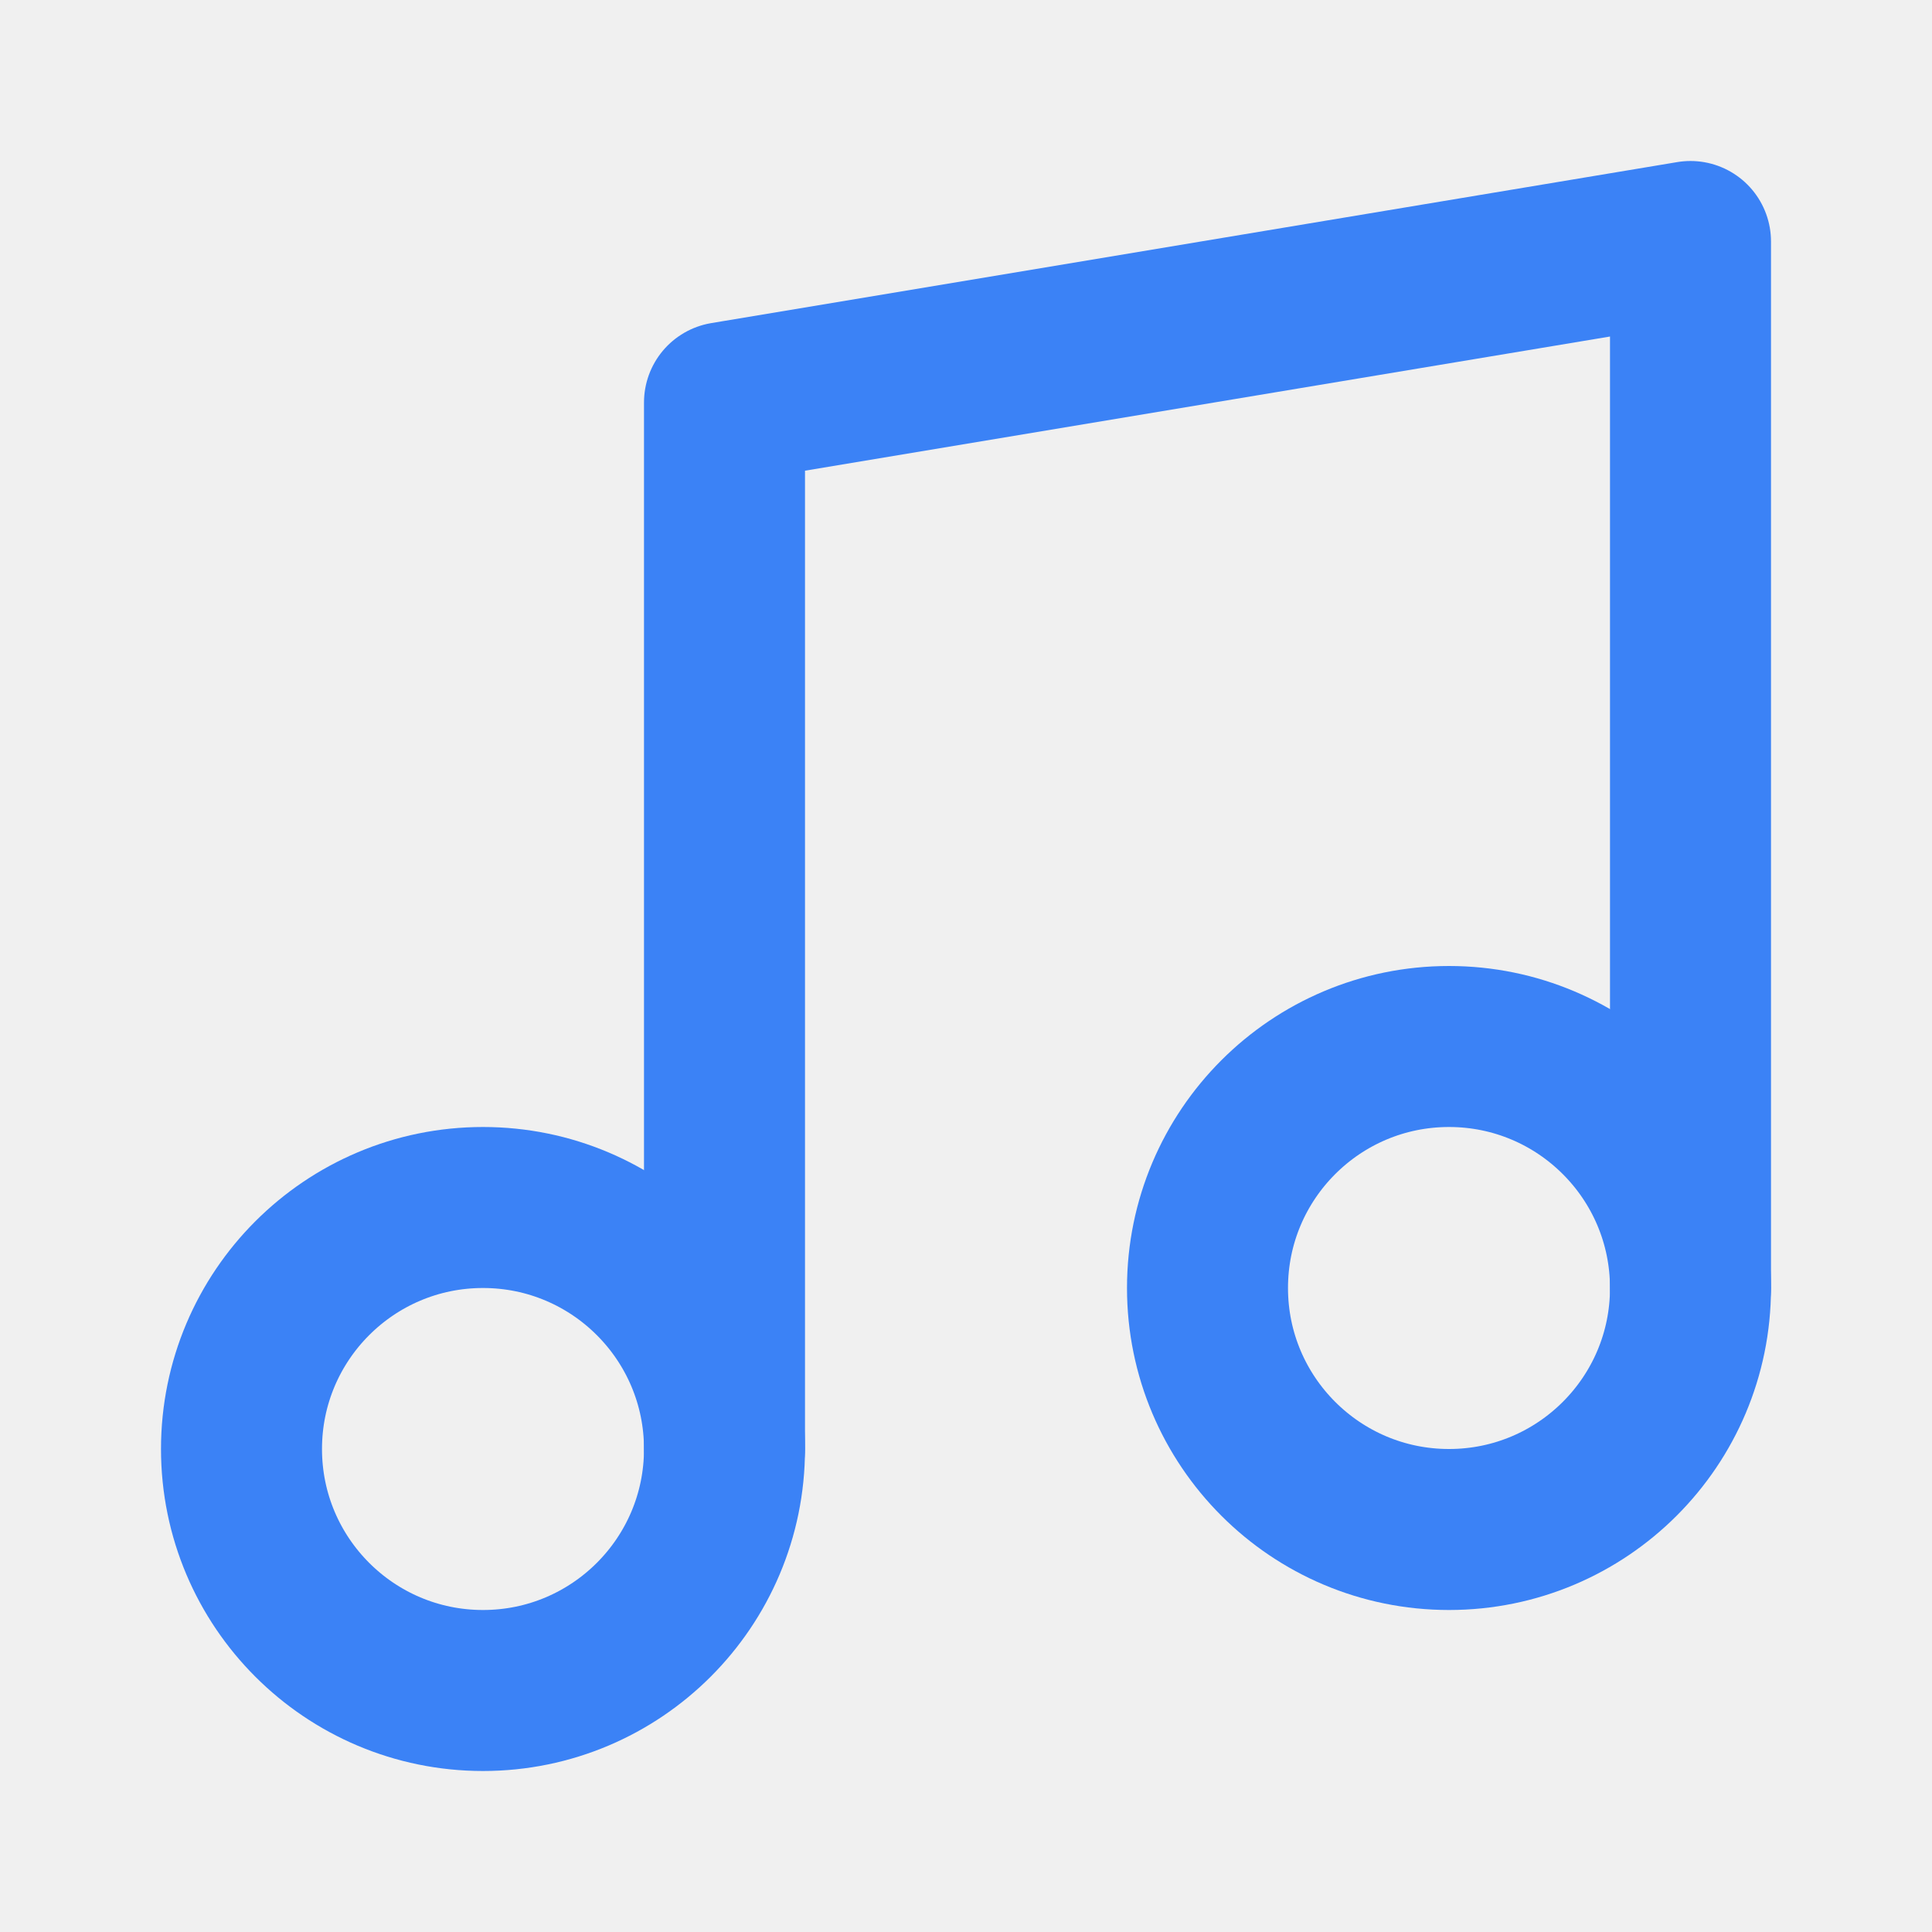
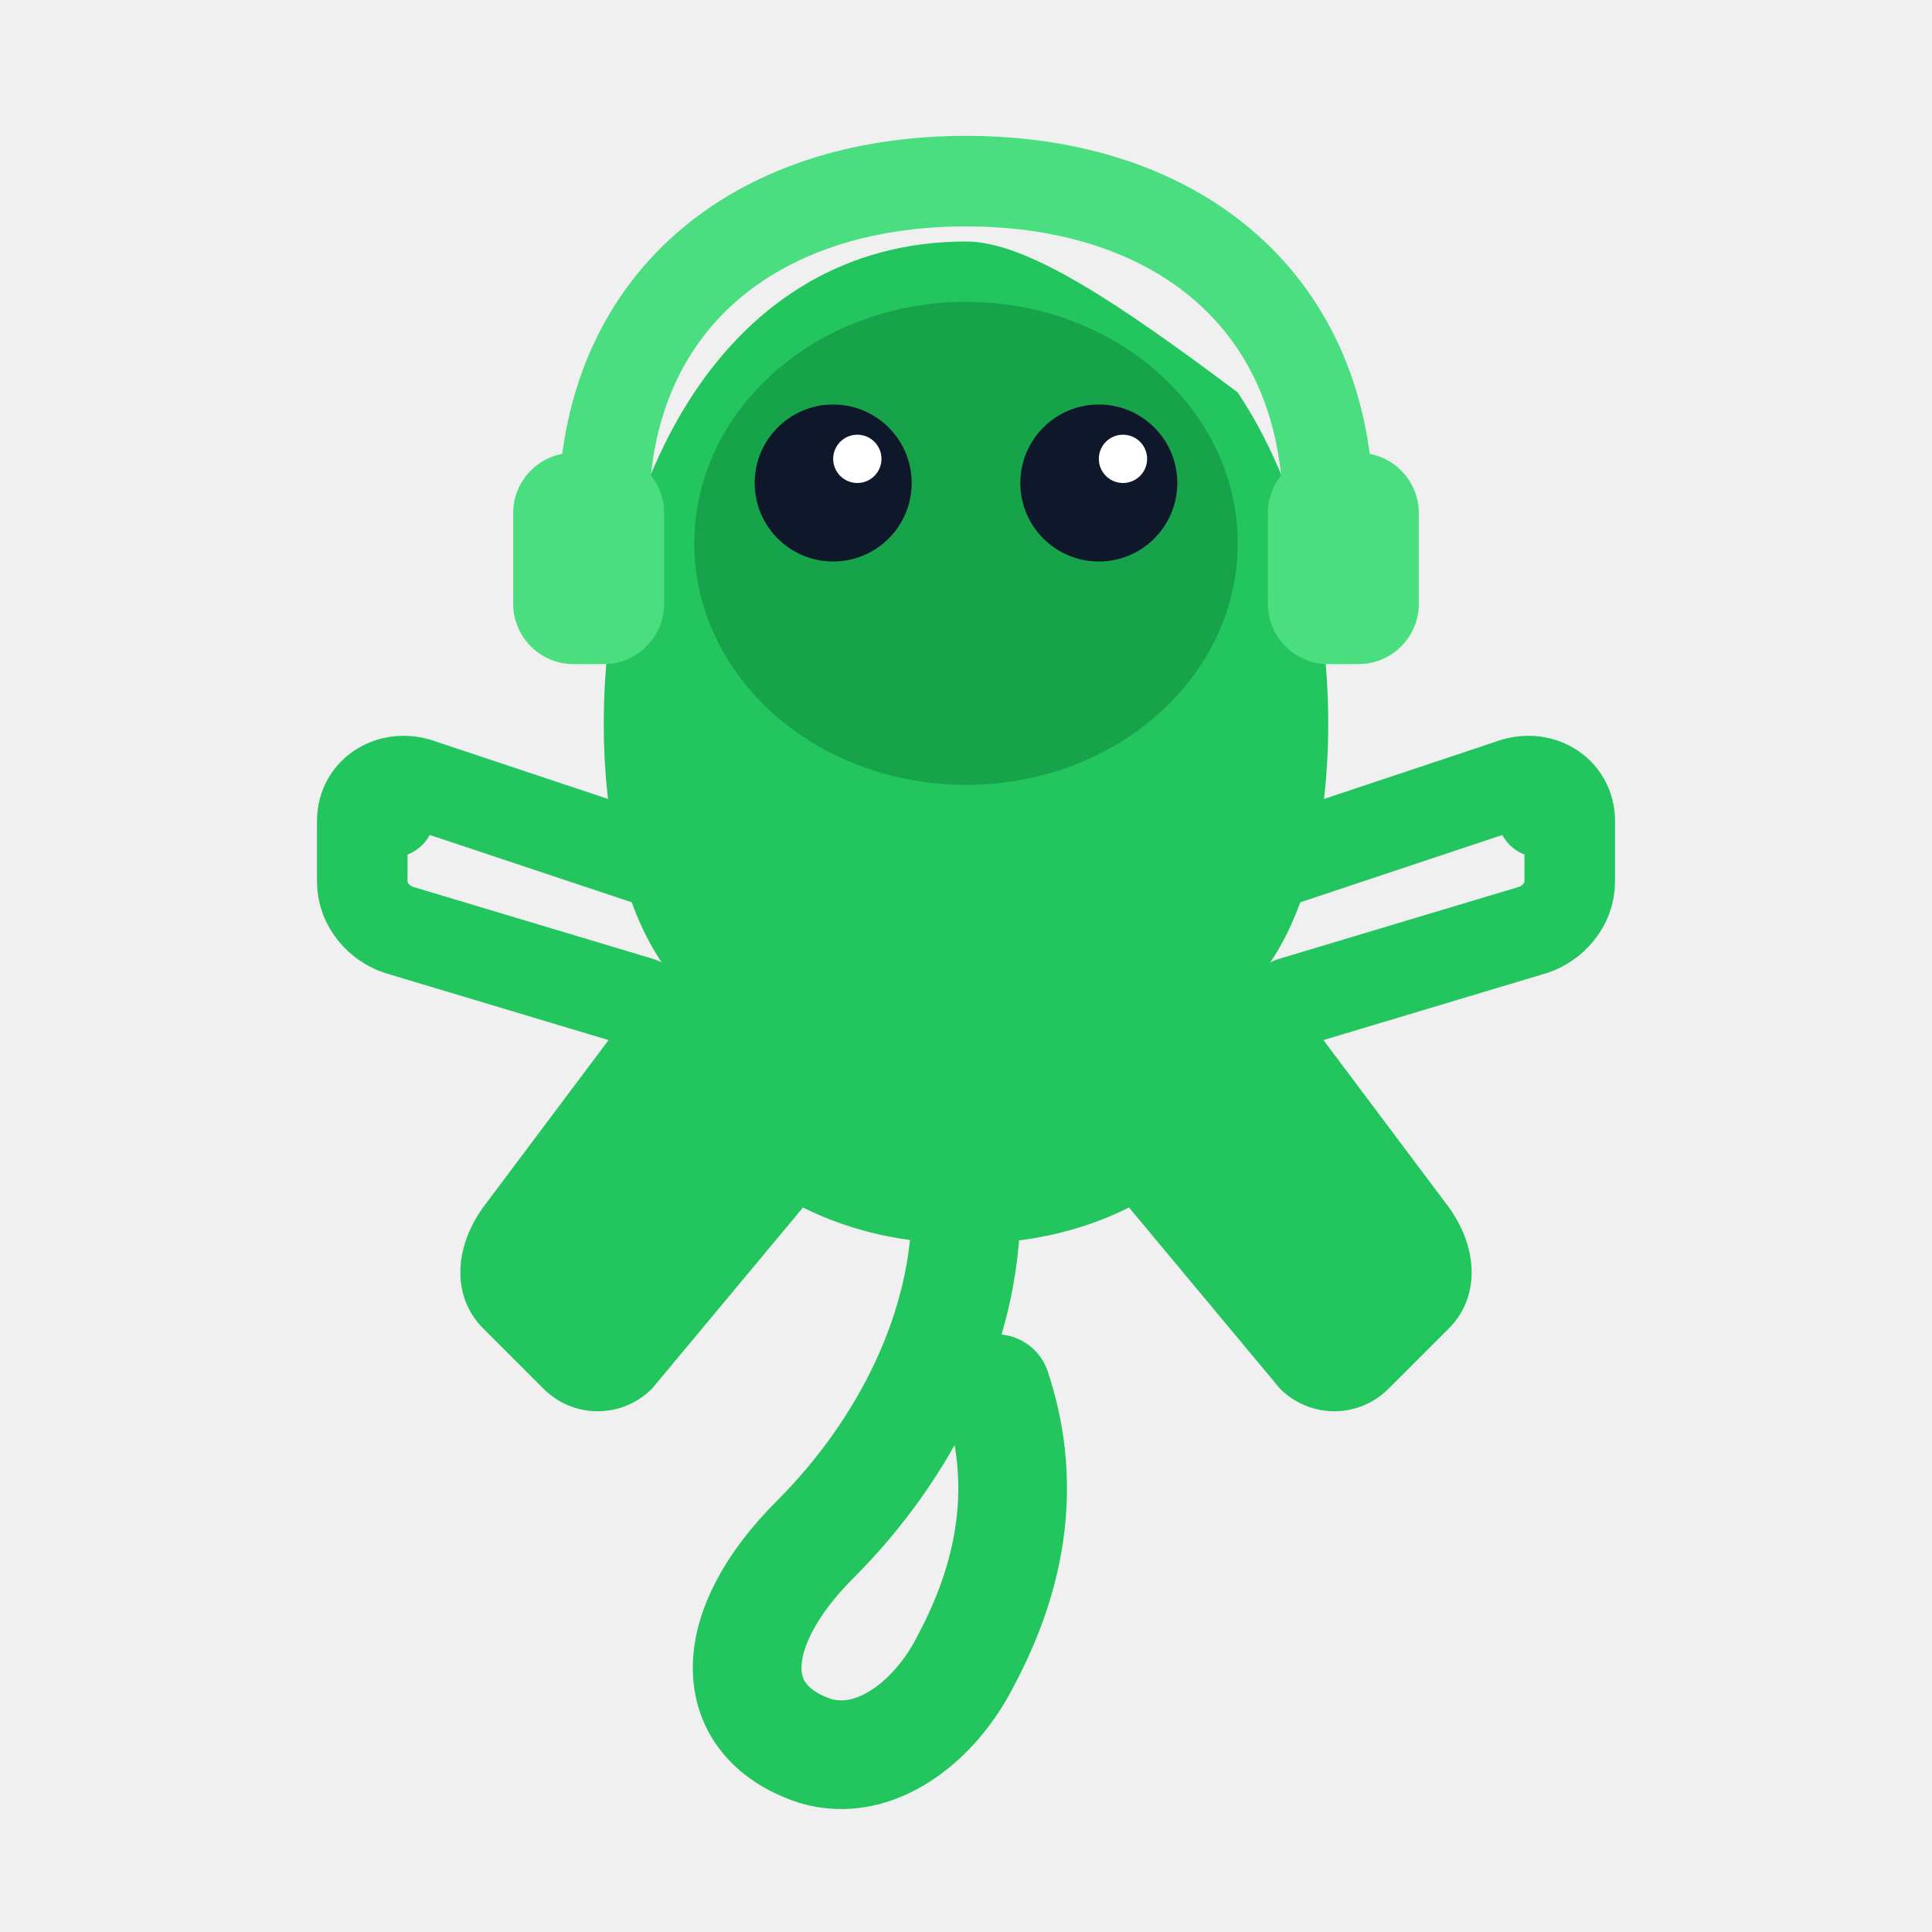
- <svg xmlns="http://www.w3.org/2000/svg" viewBox="0 0 24 24" fill="none" stroke="#3b82f6" stroke-width="2" stroke-linecap="round" stroke-linejoin="round">
-   <path d="M9 18V5l12-2v13" />
-   <circle cx="6" cy="18" r="3" />
-   <circle cx="18" cy="16" r="3" />
+ <svg xmlns="http://www.w3.org/2000/svg" viewBox="0 0 32 32" fill="none">
+   <path d="M16 4c-2 0-3.5 1-4.5 2.5C10.5 8 10 10 10 12c0 1.5.3 3 1 4l-3 4c-.5.7-.5 1.5 0 2l1 1c.5.5 1.3.5 1.8 0l2.5-3c.8.4 1.7.6 2.7.6s1.9-.2 2.7-.6l2.5 3c.5.5 1.3.5 1.8 0l1-1c.5-.5.5-1.3 0-2l-3-4c.7-1 1-2.5 1-4 0-2-.5-4-1.5-5.5C18.5 5 17 4 16 4z" fill="#22c55e" />
+   <ellipse cx="16" cy="9" rx="4.5" ry="4" fill="#16a34a" />
+   <circle cx="13.8" cy="8" r="1.3" fill="#0f172a" />
+   <circle cx="18.2" cy="8" r="1.3" fill="#0f172a" />
+   <circle cx="14.2" cy="7.6" r="0.4" fill="white" />
+   <circle cx="18.6" cy="7.6" r="0.4" fill="white" />
+   <path d="M11.5 14.5L7 13c-.5-.2-1 .1-1 .6v1c0 .4.3.7.6.8l4 1.2" stroke="#22c55e" stroke-width="1.5" stroke-linecap="round" fill="none" />
+   <path d="M20.5 14.5L25 13c.5-.2 1 .1 1 .6v1c0 .4-.3.7-.6.8l-4 1.2" stroke="#22c55e" stroke-width="1.5" stroke-linecap="round" fill="none" />
+   <circle cx="6.5" cy="13.5" r="0.7" fill="#22c55e" />
+   <circle cx="25.5" cy="13.5" r="0.7" fill="#22c55e" />
+   <path d="M16 20c0 2-1 4-2.5 5.5s-1.5 3 0 3.5c1 .3 2-.5 2.5-1.5.8-1.5 1-3 .5-4.5" stroke="#22c55e" stroke-width="1.8" stroke-linecap="round" fill="none" />
+   <path d="M10 8.5C10 5 12.5 3 16 3s6 2 6 5.5" stroke="#4ade80" stroke-width="1.5" stroke-linecap="round" fill="none" />
+   <rect x="8.5" y="7.5" width="2.5" height="3.5" rx="1" fill="#4ade80" />
+   <rect x="21" y="7.5" width="2.5" height="3.5" rx="1" fill="#4ade80" />
</svg>
